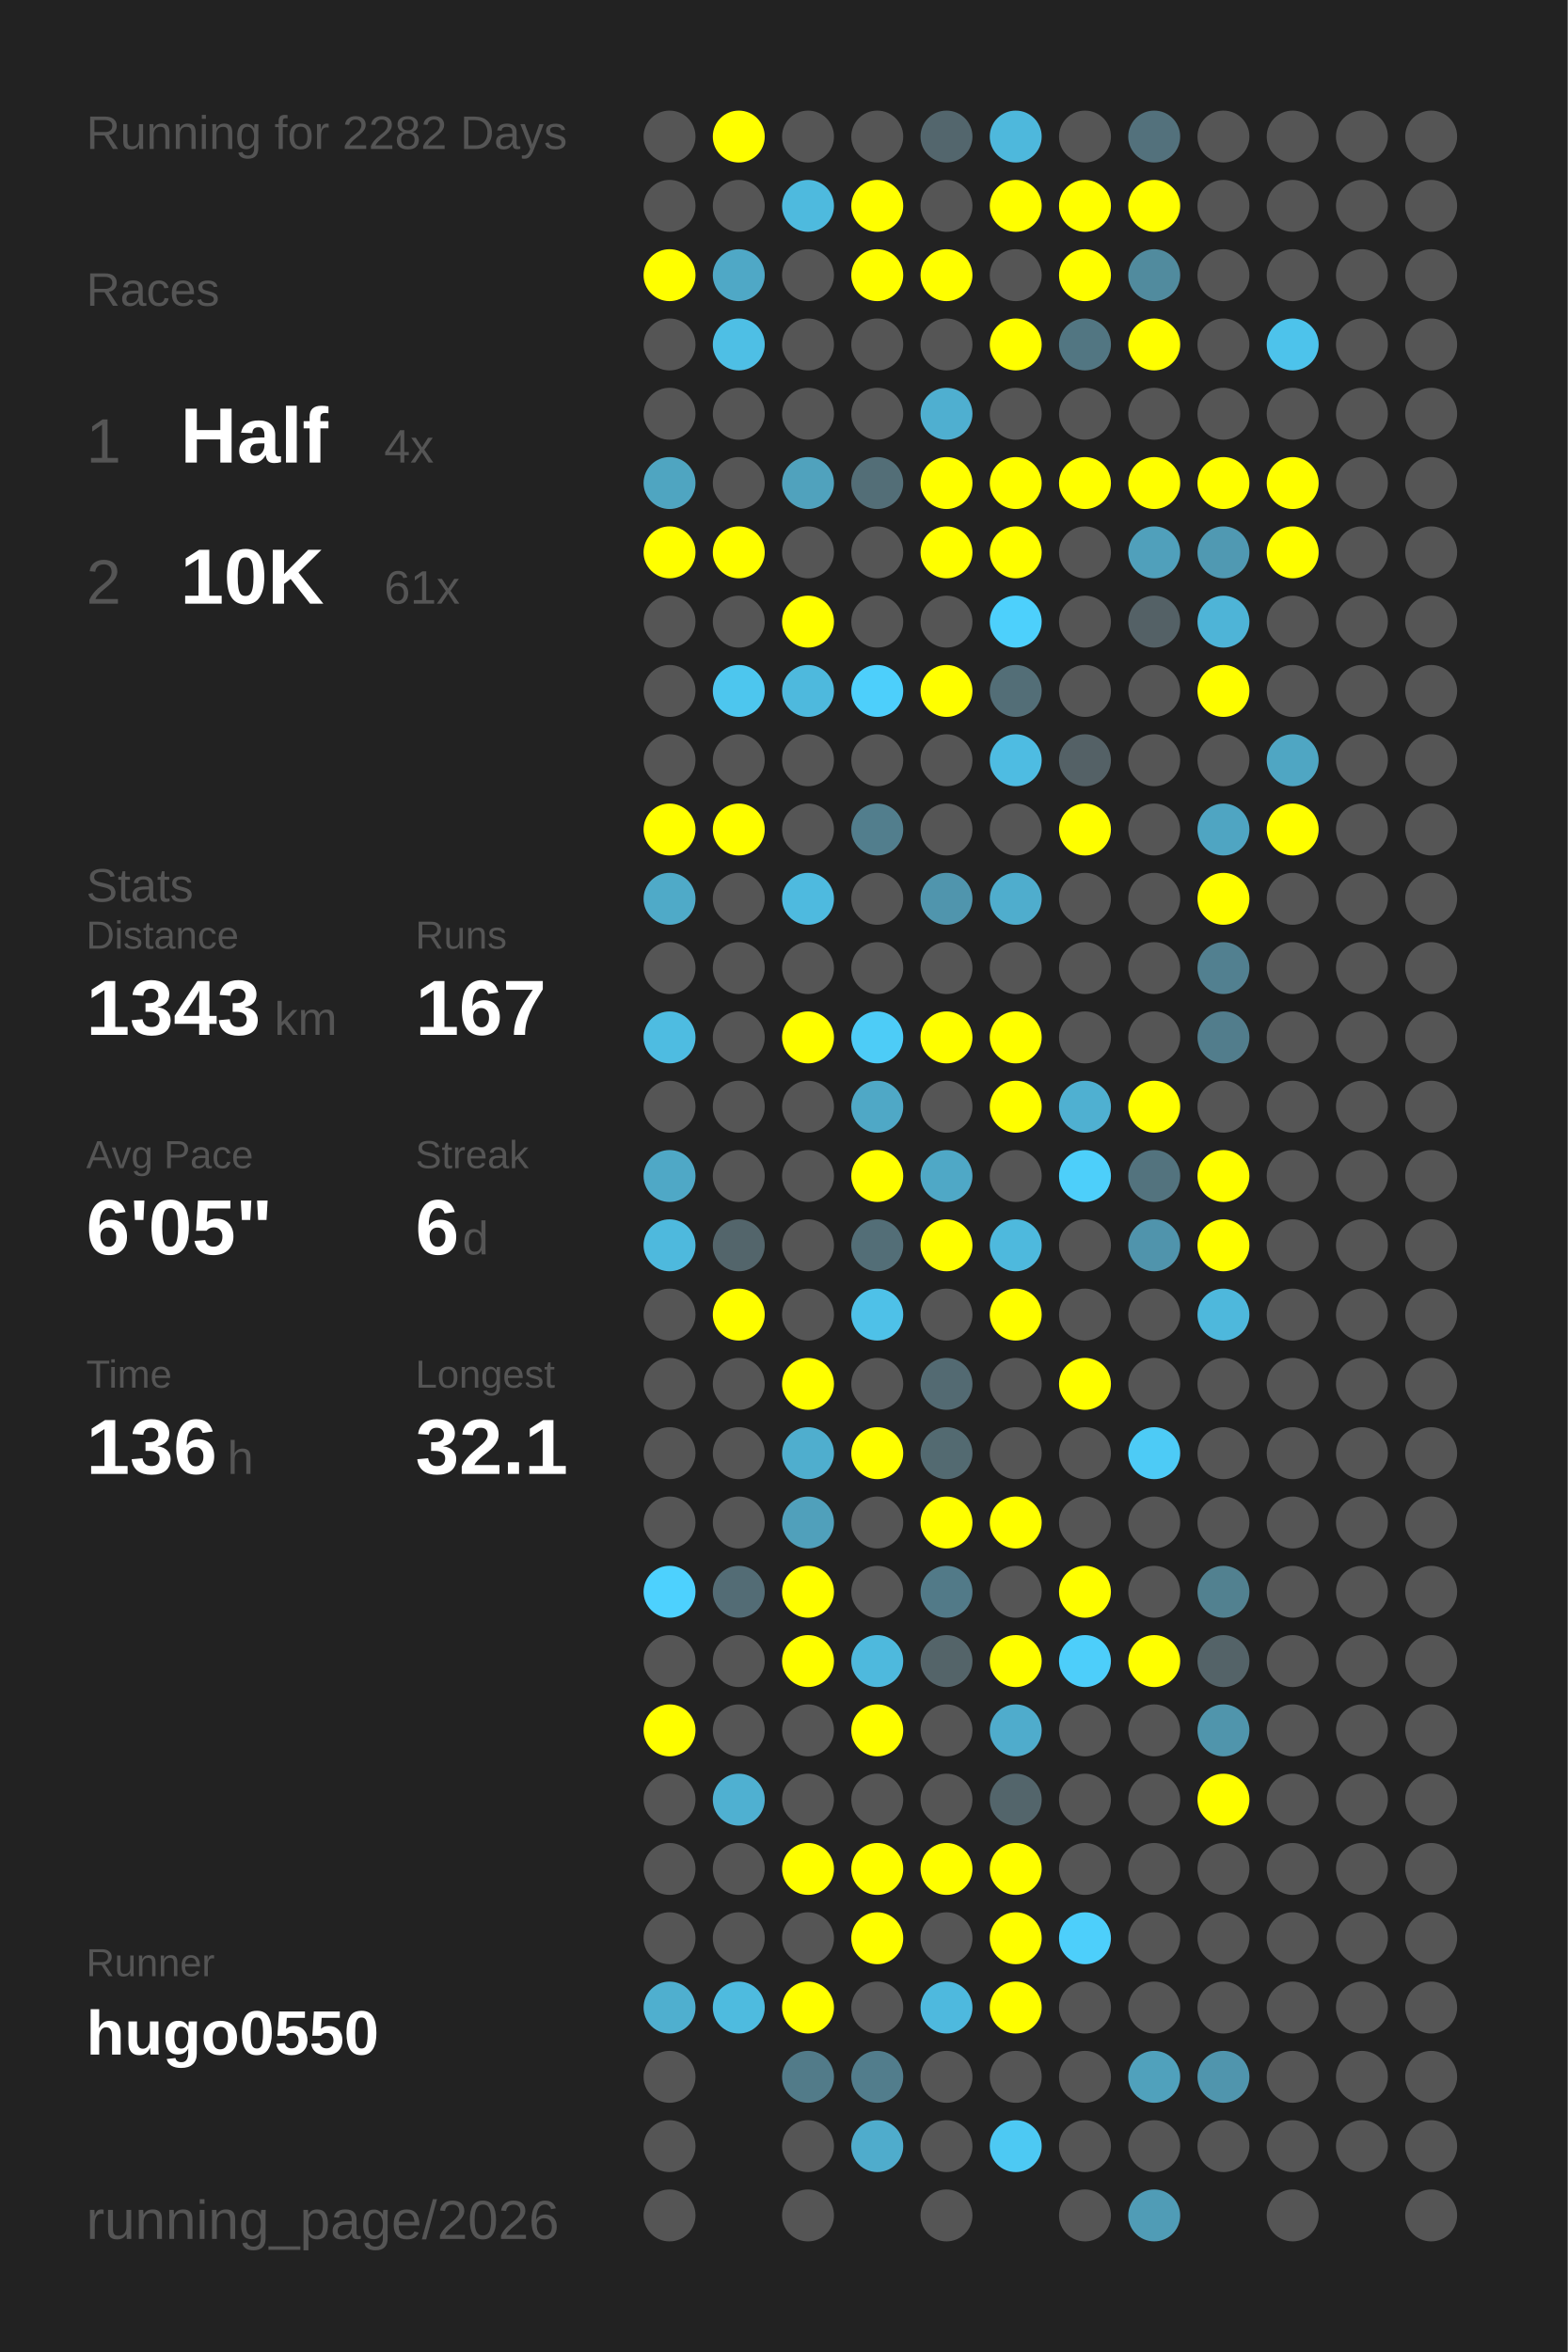
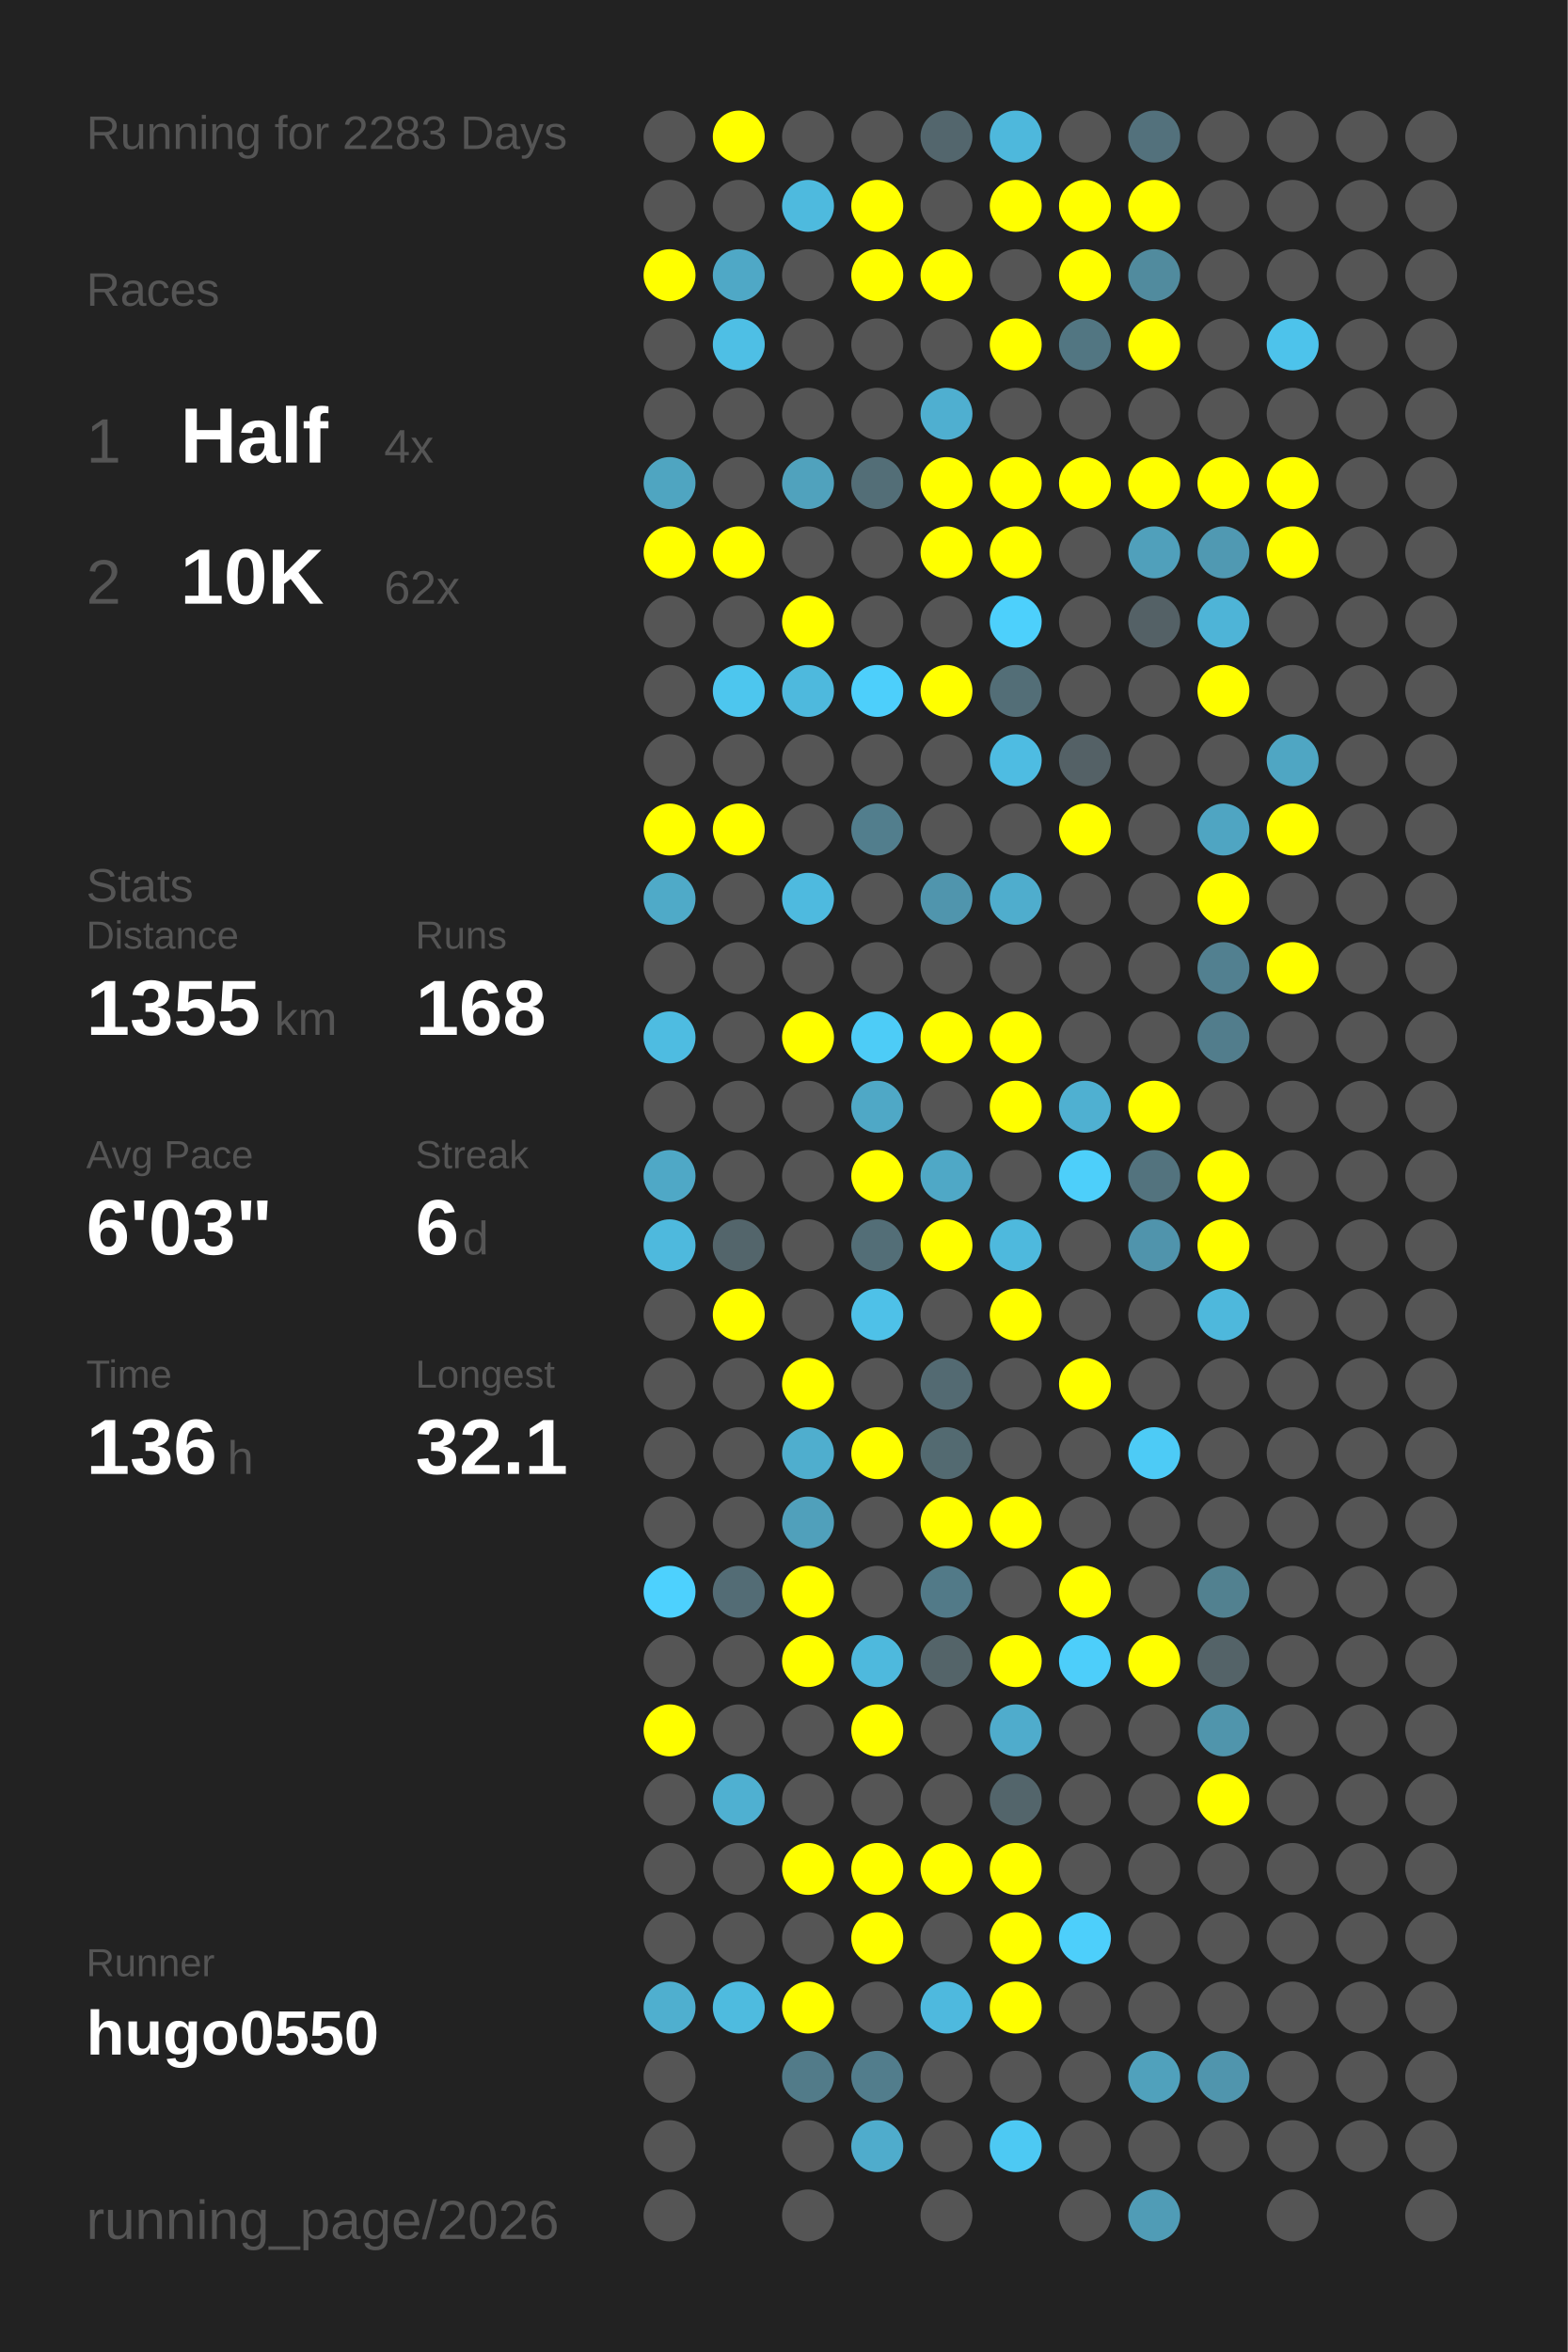
<svg xmlns="http://www.w3.org/2000/svg" baseProfile="full" height="300mm" version="1.1" viewBox="0,0,200,300" width="200mm">
  <defs />
  <rect fill="#222222" height="300" width="200" x="0" y="0" />
-   <text fill="#555555" style="font-size:6px; font-family:Arial;" x="11" y="19">Running for 2282 Days</text>
+   <text fill="#555555" style="font-size:6px; font-family:Arial;" x="11" y="19">Running for 2283 Days</text>
  <text fill="#555555" style="font-size:6px; font-family:Arial;" x="11" y="39">Races</text>
  <text fill="#555555" style="font-size:8px; font-family:Arial;" x="11" y="59">1</text>
  <text fill="#FFFFFF" style="font-size:10px; font-family:Arial; font-weight:bold;" x="23" y="59">Half</text>
  <text fill="#555555" style="font-size:6px; font-family:Arial;" x="49" y="59">4x</text>
  <text fill="#555555" style="font-size:8px; font-family:Arial;" x="11" y="77">2</text>
  <text fill="#FFFFFF" style="font-size:10px; font-family:Arial; font-weight:bold;" x="23" y="77">10K</text>
-   <text fill="#555555" style="font-size:6px; font-family:Arial;" x="49" y="77">61x</text>
+   <text fill="#555555" style="font-size:6px; font-family:Arial;" x="49" y="77">62x</text>
  <text fill="#555555" style="font-size:6px; font-family:Arial;" x="11" y="115">Stats</text>
  <text fill="#555555" style="font-size:5px; font-family:Arial;" x="11" y="121">Distance</text>
-   <text fill="#FFFFFF" style="font-size:10px; font-family:Arial; font-weight:bold;" x="11" y="132">1343</text>
+   <text fill="#FFFFFF" style="font-size:10px; font-family:Arial; font-weight:bold;" x="11" y="132">1355</text>
  <text fill="#555555" style="font-size:6px; font-family:Arial;" x="35" y="132">km</text>
  <text fill="#555555" style="font-size:5px; font-family:Arial;" x="53" y="121">Runs</text>
-   <text fill="#FFFFFF" style="font-size:10px; font-family:Arial; font-weight:bold;" x="53" y="132">167</text>
+   <text fill="#FFFFFF" style="font-size:10px; font-family:Arial; font-weight:bold;" x="53" y="132">168</text>
  <text fill="#555555" style="font-size:5px; font-family:Arial;" x="11" y="149">Avg Pace</text>
-   <text fill="#FFFFFF" style="font-size:10px; font-family:Arial; font-weight:bold;" x="11" y="160">6'05"</text>
+   <text fill="#FFFFFF" style="font-size:10px; font-family:Arial; font-weight:bold;" x="11" y="160">6'03"</text>
  <text fill="#555555" style="font-size:5px; font-family:Arial;" x="53" y="149">Streak</text>
  <text fill="#FFFFFF" style="font-size:10px; font-family:Arial; font-weight:bold;" x="53" y="160">6</text>
  <text fill="#555555" style="font-size:6px; font-family:Arial;" x="59" y="160">d</text>
  <text fill="#555555" style="font-size:5px; font-family:Arial;" x="11" y="177">Time</text>
  <text fill="#FFFFFF" style="font-size:10px; font-family:Arial; font-weight:bold;" x="11" y="188">136</text>
  <text fill="#555555" style="font-size:6px; font-family:Arial;" x="29" y="188">h</text>
  <text fill="#555555" style="font-size:5px; font-family:Arial;" x="53" y="177">Longest</text>
  <text fill="#FFFFFF" style="font-size:10px; font-family:Arial; font-weight:bold;" x="53" y="188">32.1</text>
  <text fill="#555555" style="font-size:5px; font-family:Arial;" x="11" y="252.065">Runner</text>
  <text fill="#FFFFFF" style="font-size:8px; font-family:Arial; font-weight:bold;" x="11" y="262.065">hugo0550</text>
  <text fill="#555555" style="font-size:7px; font-family:Arial;" x="11" y="285.581">running_page/2026</text>
  <circle cx="85.417" cy="17.419" fill="#555555" r="3.312" />
  <circle cx="85.417" cy="26.258" fill="#555555" r="3.312" />
  <circle cx="85.417" cy="35.097" fill="#FFFF00" r="3.312" />
  <circle cx="85.417" cy="43.935" fill="#555555" r="3.312" />
  <circle cx="85.417" cy="52.774" fill="#555555" r="3.312" />
  <circle cx="85.417" cy="61.613" fill="#4fa5c1" r="3.312" />
  <circle cx="85.417" cy="70.452" fill="#FFFF00" r="3.312" />
  <circle cx="85.417" cy="79.29" fill="#555555" r="3.312" />
  <circle cx="85.417" cy="88.129" fill="#555555" r="3.312" />
  <circle cx="85.417" cy="96.968" fill="#555555" r="3.312" />
  <circle cx="85.417" cy="105.806" fill="#FFFF00" r="3.312" />
  <circle cx="85.417" cy="114.645" fill="#4faac8" r="3.312" />
  <circle cx="85.417" cy="123.484" fill="#555555" r="3.312" />
  <circle cx="85.417" cy="132.323" fill="#4ebce1" r="3.312" />
  <circle cx="85.417" cy="141.161" fill="#555555" r="3.312" />
  <circle cx="85.417" cy="150" fill="#4fa8c6" r="3.312" />
  <circle cx="85.417" cy="158.839" fill="#4eb9dd" r="3.312" />
  <circle cx="85.417" cy="167.677" fill="#555555" r="3.312" />
  <circle cx="85.417" cy="176.516" fill="#555555" r="3.312" />
  <circle cx="85.417" cy="185.355" fill="#555555" r="3.312" />
  <circle cx="85.417" cy="194.194" fill="#555555" r="3.312" />
  <circle cx="85.417" cy="203.032" fill="#4dd1fe" r="3.312" />
  <circle cx="85.417" cy="211.871" fill="#555555" r="3.312" />
  <circle cx="85.417" cy="220.71" fill="#FFFF00" r="3.312" />
  <circle cx="85.417" cy="229.548" fill="#555555" r="3.312" />
  <circle cx="85.417" cy="238.387" fill="#555555" r="3.312" />
  <circle cx="85.417" cy="247.226" fill="#555555" r="3.312" />
  <circle cx="85.417" cy="256.065" fill="#4fafcf" r="3.312" />
  <circle cx="85.417" cy="264.903" fill="#555555" r="3.312" />
  <circle cx="85.417" cy="273.742" fill="#555555" r="3.312" />
  <circle cx="85.417" cy="282.581" fill="#555555" r="3.312" />
  <circle cx="94.25" cy="17.419" fill="#FFFF00" r="3.312" />
  <circle cx="94.25" cy="26.258" fill="#555555" r="3.312" />
  <circle cx="94.25" cy="35.097" fill="#4fa8c6" r="3.312" />
  <circle cx="94.25" cy="43.935" fill="#4ebfe5" r="3.312" />
  <circle cx="94.25" cy="52.774" fill="#555555" r="3.312" />
  <circle cx="94.25" cy="61.613" fill="#555555" r="3.312" />
  <circle cx="94.25" cy="70.452" fill="#FFFF00" r="3.312" />
  <circle cx="94.25" cy="79.29" fill="#555555" r="3.312" />
  <circle cx="94.25" cy="88.129" fill="#4dc6ee" r="3.312" />
  <circle cx="94.25" cy="96.968" fill="#555555" r="3.312" />
  <circle cx="94.25" cy="105.806" fill="#FFFF00" r="3.312" />
  <circle cx="94.25" cy="114.645" fill="#555555" r="3.312" />
  <circle cx="94.25" cy="123.484" fill="#555555" r="3.312" />
  <circle cx="94.25" cy="132.323" fill="#555555" r="3.312" />
  <circle cx="94.25" cy="141.161" fill="#555555" r="3.312" />
  <circle cx="94.25" cy="150" fill="#555555" r="3.312" />
  <circle cx="94.25" cy="158.839" fill="#53656b" r="3.312" />
  <circle cx="94.25" cy="167.677" fill="#FFFF00" r="3.312" />
  <circle cx="94.25" cy="176.516" fill="#555555" r="3.312" />
  <circle cx="94.25" cy="185.355" fill="#555555" r="3.312" />
  <circle cx="94.25" cy="194.194" fill="#555555" r="3.312" />
  <circle cx="94.25" cy="203.032" fill="#536c75" r="3.312" />
  <circle cx="94.25" cy="211.871" fill="#555555" r="3.312" />
  <circle cx="94.25" cy="220.71" fill="#555555" r="3.312" />
  <circle cx="94.25" cy="229.548" fill="#4fb0d1" r="3.312" />
  <circle cx="94.25" cy="238.387" fill="#555555" r="3.312" />
  <circle cx="94.25" cy="247.226" fill="#555555" r="3.312" />
  <circle cx="94.25" cy="256.065" fill="#4ebbdf" r="3.312" />
  <circle cx="103.083" cy="17.419" fill="#555555" r="3.312" />
  <circle cx="103.083" cy="26.258" fill="#4ebade" r="3.312" />
  <circle cx="103.083" cy="35.097" fill="#555555" r="3.312" />
  <circle cx="103.083" cy="43.935" fill="#555555" r="3.312" />
  <circle cx="103.083" cy="52.774" fill="#555555" r="3.312" />
  <circle cx="103.083" cy="61.613" fill="#50a2bd" r="3.312" />
  <circle cx="103.083" cy="70.452" fill="#555555" r="3.312" />
  <circle cx="103.083" cy="79.29" fill="#FFFF00" r="3.312" />
  <circle cx="103.083" cy="88.129" fill="#4eb9dd" r="3.312" />
  <circle cx="103.083" cy="96.968" fill="#555555" r="3.312" />
  <circle cx="103.083" cy="105.806" fill="#555555" r="3.312" />
  <circle cx="103.083" cy="114.645" fill="#4ebadf" r="3.312" />
  <circle cx="103.083" cy="123.484" fill="#555555" r="3.312" />
  <circle cx="103.083" cy="132.323" fill="#FFFF00" r="3.312" />
  <circle cx="103.083" cy="141.161" fill="#555555" r="3.312" />
  <circle cx="103.083" cy="150" fill="#555555" r="3.312" />
  <circle cx="103.083" cy="158.839" fill="#555555" r="3.312" />
  <circle cx="103.083" cy="167.677" fill="#555555" r="3.312" />
  <circle cx="103.083" cy="176.516" fill="#FFFF00" r="3.312" />
  <circle cx="103.083" cy="185.355" fill="#4faece" r="3.312" />
  <circle cx="103.083" cy="194.194" fill="#50a0bb" r="3.312" />
  <circle cx="103.083" cy="203.032" fill="#FFFF00" r="3.312" />
  <circle cx="103.083" cy="211.871" fill="#FFFF00" r="3.312" />
  <circle cx="103.083" cy="220.71" fill="#555555" r="3.312" />
  <circle cx="103.083" cy="229.548" fill="#555555" r="3.312" />
  <circle cx="103.083" cy="238.387" fill="#FFFF00" r="3.312" />
  <circle cx="103.083" cy="247.226" fill="#555555" r="3.312" />
  <circle cx="103.083" cy="256.065" fill="#FFFF00" r="3.312" />
  <circle cx="103.083" cy="264.903" fill="#527b89" r="3.312" />
  <circle cx="103.083" cy="273.742" fill="#555555" r="3.312" />
  <circle cx="103.083" cy="282.581" fill="#555555" r="3.312" />
  <circle cx="111.917" cy="17.419" fill="#555555" r="3.312" />
  <circle cx="111.917" cy="26.258" fill="#FFFF00" r="3.312" />
  <circle cx="111.917" cy="35.097" fill="#FFFF00" r="3.312" />
  <circle cx="111.917" cy="43.935" fill="#555555" r="3.312" />
  <circle cx="111.917" cy="52.774" fill="#555555" r="3.312" />
  <circle cx="111.917" cy="61.613" fill="#536e77" r="3.312" />
  <circle cx="111.917" cy="70.452" fill="#555555" r="3.312" />
  <circle cx="111.917" cy="79.29" fill="#555555" r="3.312" />
  <circle cx="111.917" cy="88.129" fill="#4dcffb" r="3.312" />
  <circle cx="111.917" cy="96.968" fill="#555555" r="3.312" />
  <circle cx="111.917" cy="105.806" fill="#527e8d" r="3.312" />
  <circle cx="111.917" cy="114.645" fill="#555555" r="3.312" />
  <circle cx="111.917" cy="123.484" fill="#555555" r="3.312" />
  <circle cx="111.917" cy="132.323" fill="#4dccf7" r="3.312" />
  <circle cx="111.917" cy="141.161" fill="#4fa8c6" r="3.312" />
  <circle cx="111.917" cy="150" fill="#FFFF00" r="3.312" />
  <circle cx="111.917" cy="158.839" fill="#536e77" r="3.312" />
  <circle cx="111.917" cy="167.677" fill="#4ec1e8" r="3.312" />
  <circle cx="111.917" cy="176.516" fill="#555555" r="3.312" />
  <circle cx="111.917" cy="185.355" fill="#FFFF00" r="3.312" />
  <circle cx="111.917" cy="194.194" fill="#555555" r="3.312" />
  <circle cx="111.917" cy="203.032" fill="#555555" r="3.312" />
  <circle cx="111.917" cy="211.871" fill="#4eb9dd" r="3.312" />
  <circle cx="111.917" cy="220.71" fill="#FFFF00" r="3.312" />
  <circle cx="111.917" cy="229.548" fill="#555555" r="3.312" />
  <circle cx="111.917" cy="238.387" fill="#FFFF00" r="3.312" />
  <circle cx="111.917" cy="247.226" fill="#FFFF00" r="3.312" />
  <circle cx="111.917" cy="256.065" fill="#555555" r="3.312" />
  <circle cx="111.917" cy="264.903" fill="#527d8c" r="3.312" />
  <circle cx="111.917" cy="273.742" fill="#4faccc" r="3.312" />
  <circle cx="120.75" cy="17.419" fill="#53666d" r="3.312" />
  <circle cx="120.75" cy="26.258" fill="#555555" r="3.312" />
  <circle cx="120.75" cy="35.097" fill="#FFFF00" r="3.312" />
  <circle cx="120.75" cy="43.935" fill="#555555" r="3.312" />
  <circle cx="120.75" cy="52.774" fill="#4fafd0" r="3.312" />
  <circle cx="120.75" cy="61.613" fill="#FFFF00" r="3.312" />
  <circle cx="120.75" cy="70.452" fill="#FFFF00" r="3.312" />
  <circle cx="120.75" cy="79.29" fill="#555555" r="3.312" />
  <circle cx="120.75" cy="88.129" fill="#FFFF00" r="3.312" />
  <circle cx="120.75" cy="96.968" fill="#555555" r="3.312" />
  <circle cx="120.75" cy="105.806" fill="#555555" r="3.312" />
  <circle cx="120.75" cy="114.645" fill="#5095ad" r="3.312" />
  <circle cx="120.75" cy="123.484" fill="#555555" r="3.312" />
  <circle cx="120.75" cy="132.323" fill="#FFFF00" r="3.312" />
  <circle cx="120.75" cy="141.161" fill="#555555" r="3.312" />
  <circle cx="120.75" cy="150" fill="#4fa8c6" r="3.312" />
  <circle cx="120.75" cy="158.839" fill="#FFFF00" r="3.312" />
  <circle cx="120.75" cy="167.677" fill="#555555" r="3.312" />
  <circle cx="120.75" cy="176.516" fill="#536a72" r="3.312" />
  <circle cx="120.75" cy="185.355" fill="#536a71" r="3.312" />
  <circle cx="120.75" cy="194.194" fill="#FFFF00" r="3.312" />
  <circle cx="120.75" cy="203.032" fill="#527a88" r="3.312" />
  <circle cx="120.75" cy="211.871" fill="#546469" r="3.312" />
  <circle cx="120.75" cy="220.71" fill="#555555" r="3.312" />
  <circle cx="120.75" cy="229.548" fill="#555555" r="3.312" />
  <circle cx="120.75" cy="238.387" fill="#FFFF00" r="3.312" />
  <circle cx="120.75" cy="247.226" fill="#555555" r="3.312" />
  <circle cx="120.75" cy="256.065" fill="#4eb9de" r="3.312" />
  <circle cx="120.75" cy="264.903" fill="#555555" r="3.312" />
  <circle cx="120.75" cy="273.742" fill="#555555" r="3.312" />
  <circle cx="120.75" cy="282.581" fill="#555555" r="3.312" />
  <circle cx="129.583" cy="17.419" fill="#4eb8dc" r="3.312" />
  <circle cx="129.583" cy="26.258" fill="#FFFF00" r="3.312" />
  <circle cx="129.583" cy="35.097" fill="#555555" r="3.312" />
  <circle cx="129.583" cy="43.935" fill="#FFFF00" r="3.312" />
  <circle cx="129.583" cy="52.774" fill="#555555" r="3.312" />
  <circle cx="129.583" cy="61.613" fill="#FFFF00" r="3.312" />
  <circle cx="129.583" cy="70.452" fill="#FFFF00" r="3.312" />
  <circle cx="129.583" cy="79.29" fill="#4dd0fc" r="3.312" />
  <circle cx="129.583" cy="88.129" fill="#536e77" r="3.312" />
  <circle cx="129.583" cy="96.968" fill="#4ebce2" r="3.312" />
  <circle cx="129.583" cy="105.806" fill="#555555" r="3.312" />
  <circle cx="129.583" cy="114.645" fill="#4fadcd" r="3.312" />
  <circle cx="129.583" cy="123.484" fill="#555555" r="3.312" />
  <circle cx="129.583" cy="132.323" fill="#FFFF00" r="3.312" />
  <circle cx="129.583" cy="141.161" fill="#FFFF00" r="3.312" />
  <circle cx="129.583" cy="150" fill="#555555" r="3.312" />
  <circle cx="129.583" cy="158.839" fill="#4eb9dd" r="3.312" />
  <circle cx="129.583" cy="167.677" fill="#FFFF00" r="3.312" />
  <circle cx="129.583" cy="176.516" fill="#555555" r="3.312" />
  <circle cx="129.583" cy="185.355" fill="#555555" r="3.312" />
  <circle cx="129.583" cy="194.194" fill="#FFFF00" r="3.312" />
  <circle cx="129.583" cy="203.032" fill="#555555" r="3.312" />
  <circle cx="129.583" cy="211.871" fill="#FFFF00" r="3.312" />
  <circle cx="129.583" cy="220.71" fill="#4faccc" r="3.312" />
  <circle cx="129.583" cy="229.548" fill="#53656b" r="3.312" />
  <circle cx="129.583" cy="238.387" fill="#FFFF00" r="3.312" />
  <circle cx="129.583" cy="247.226" fill="#FFFF00" r="3.312" />
  <circle cx="129.583" cy="256.065" fill="#FFFF00" r="3.312" />
  <circle cx="129.583" cy="264.903" fill="#555555" r="3.312" />
  <circle cx="129.583" cy="273.742" fill="#4dc9f3" r="3.312" />
  <circle cx="138.417" cy="17.419" fill="#555555" r="3.312" />
  <circle cx="138.417" cy="26.258" fill="#FFFF00" r="3.312" />
  <circle cx="138.417" cy="35.097" fill="#FFFF00" r="3.312" />
  <circle cx="138.417" cy="43.935" fill="#527682" r="3.312" />
  <circle cx="138.417" cy="52.774" fill="#555555" r="3.312" />
  <circle cx="138.417" cy="61.613" fill="#FFFF00" r="3.312" />
  <circle cx="138.417" cy="70.452" fill="#555555" r="3.312" />
  <circle cx="138.417" cy="79.29" fill="#555555" r="3.312" />
  <circle cx="138.417" cy="88.129" fill="#555555" r="3.312" />
  <circle cx="138.417" cy="96.968" fill="#546166" r="3.312" />
  <circle cx="138.417" cy="105.806" fill="#FFFF00" r="3.312" />
  <circle cx="138.417" cy="114.645" fill="#555555" r="3.312" />
  <circle cx="138.417" cy="123.484" fill="#555555" r="3.312" />
  <circle cx="138.417" cy="132.323" fill="#555555" r="3.312" />
  <circle cx="138.417" cy="141.161" fill="#4fb0d1" r="3.312" />
  <circle cx="138.417" cy="150" fill="#4dcffa" r="3.312" />
  <circle cx="138.417" cy="158.839" fill="#555555" r="3.312" />
  <circle cx="138.417" cy="167.677" fill="#555555" r="3.312" />
  <circle cx="138.417" cy="176.516" fill="#FFFF00" r="3.312" />
  <circle cx="138.417" cy="185.355" fill="#555555" r="3.312" />
  <circle cx="138.417" cy="194.194" fill="#555555" r="3.312" />
  <circle cx="138.417" cy="203.032" fill="#FFFF00" r="3.312" />
  <circle cx="138.417" cy="211.871" fill="#4dcefa" r="3.312" />
  <circle cx="138.417" cy="220.71" fill="#555555" r="3.312" />
  <circle cx="138.417" cy="229.548" fill="#555555" r="3.312" />
  <circle cx="138.417" cy="238.387" fill="#555555" r="3.312" />
  <circle cx="138.417" cy="247.226" fill="#4dcffb" r="3.312" />
  <circle cx="138.417" cy="256.065" fill="#555555" r="3.312" />
  <circle cx="138.417" cy="264.903" fill="#555555" r="3.312" />
  <circle cx="138.417" cy="273.742" fill="#555555" r="3.312" />
  <circle cx="138.417" cy="282.581" fill="#555555" r="3.312" />
  <circle cx="147.25" cy="17.419" fill="#53717c" r="3.312" />
  <circle cx="147.25" cy="26.258" fill="#FFFF00" r="3.312" />
  <circle cx="147.25" cy="35.097" fill="#518b9e" r="3.312" />
  <circle cx="147.25" cy="43.935" fill="#FFFF00" r="3.312" />
  <circle cx="147.25" cy="52.774" fill="#555555" r="3.312" />
  <circle cx="147.25" cy="61.613" fill="#FFFF00" r="3.312" />
  <circle cx="147.25" cy="70.452" fill="#50a0bb" r="3.312" />
  <circle cx="147.25" cy="79.29" fill="#546166" r="3.312" />
  <circle cx="147.25" cy="88.129" fill="#555555" r="3.312" />
  <circle cx="147.25" cy="96.968" fill="#555555" r="3.312" />
  <circle cx="147.25" cy="105.806" fill="#555555" r="3.312" />
  <circle cx="147.25" cy="114.645" fill="#555555" r="3.312" />
  <circle cx="147.25" cy="123.484" fill="#555555" r="3.312" />
  <circle cx="147.25" cy="132.323" fill="#555555" r="3.312" />
  <circle cx="147.25" cy="141.161" fill="#FFFF00" r="3.312" />
  <circle cx="147.25" cy="150" fill="#53737e" r="3.312" />
  <circle cx="147.25" cy="158.839" fill="#5094ac" r="3.312" />
  <circle cx="147.25" cy="167.677" fill="#555555" r="3.312" />
  <circle cx="147.25" cy="176.516" fill="#555555" r="3.312" />
  <circle cx="147.25" cy="185.355" fill="#4dcbf6" r="3.312" />
  <circle cx="147.25" cy="194.194" fill="#555555" r="3.312" />
  <circle cx="147.25" cy="203.032" fill="#555555" r="3.312" />
  <circle cx="147.25" cy="211.871" fill="#FFFF00" r="3.312" />
  <circle cx="147.25" cy="220.71" fill="#555555" r="3.312" />
  <circle cx="147.25" cy="229.548" fill="#555555" r="3.312" />
  <circle cx="147.25" cy="238.387" fill="#555555" r="3.312" />
  <circle cx="147.25" cy="247.226" fill="#555555" r="3.312" />
  <circle cx="147.25" cy="256.065" fill="#555555" r="3.312" />
  <circle cx="147.25" cy="264.903" fill="#50a1bc" r="3.312" />
  <circle cx="147.25" cy="273.742" fill="#555555" r="3.312" />
  <circle cx="147.25" cy="282.581" fill="#509cb6" r="3.312" />
  <circle cx="156.083" cy="17.419" fill="#555555" r="3.312" />
  <circle cx="156.083" cy="26.258" fill="#555555" r="3.312" />
  <circle cx="156.083" cy="35.097" fill="#555555" r="3.312" />
  <circle cx="156.083" cy="43.935" fill="#555555" r="3.312" />
  <circle cx="156.083" cy="52.774" fill="#555555" r="3.312" />
  <circle cx="156.083" cy="61.613" fill="#FFFF00" r="3.312" />
  <circle cx="156.083" cy="70.452" fill="#5099b2" r="3.312" />
  <circle cx="156.083" cy="79.29" fill="#4eb4d7" r="3.312" />
  <circle cx="156.083" cy="88.129" fill="#FFFF00" r="3.312" />
  <circle cx="156.083" cy="96.968" fill="#555555" r="3.312" />
  <circle cx="156.083" cy="105.806" fill="#4fa5c2" r="3.312" />
  <circle cx="156.083" cy="114.645" fill="#FFFF00" r="3.312" />
  <circle cx="156.083" cy="123.484" fill="#528090" r="3.312" />
  <circle cx="156.083" cy="132.323" fill="#527d8c" r="3.312" />
  <circle cx="156.083" cy="141.161" fill="#555555" r="3.312" />
  <circle cx="156.083" cy="150" fill="#FFFF00" r="3.312" />
  <circle cx="156.083" cy="158.839" fill="#FFFF00" r="3.312" />
  <circle cx="156.083" cy="167.677" fill="#4eb8dc" r="3.312" />
  <circle cx="156.083" cy="176.516" fill="#555555" r="3.312" />
  <circle cx="156.083" cy="185.355" fill="#555555" r="3.312" />
  <circle cx="156.083" cy="194.194" fill="#555555" r="3.312" />
  <circle cx="156.083" cy="203.032" fill="#528190" r="3.312" />
  <circle cx="156.083" cy="211.871" fill="#546368" r="3.312" />
  <circle cx="156.083" cy="220.71" fill="#5095ac" r="3.312" />
  <circle cx="156.083" cy="229.548" fill="#FFFF00" r="3.312" />
  <circle cx="156.083" cy="238.387" fill="#555555" r="3.312" />
  <circle cx="156.083" cy="247.226" fill="#555555" r="3.312" />
  <circle cx="156.083" cy="256.065" fill="#555555" r="3.312" />
  <circle cx="156.083" cy="264.903" fill="#5095ad" r="3.312" />
  <circle cx="156.083" cy="273.742" fill="#555555" r="3.312" />
  <circle cx="164.917" cy="17.419" fill="#555555" r="3.312" />
  <circle cx="164.917" cy="26.258" fill="#555555" r="3.312" />
  <circle cx="164.917" cy="35.097" fill="#555555" r="3.312" />
  <circle cx="164.917" cy="43.935" fill="#4dc3eb" r="3.312" />
  <circle cx="164.917" cy="52.774" fill="#555555" r="3.312" />
  <circle cx="164.917" cy="61.613" fill="#FFFF00" r="3.312" />
  <circle cx="164.917" cy="70.452" fill="#FFFF00" r="3.312" />
  <circle cx="164.917" cy="79.29" fill="#555555" r="3.312" />
  <circle cx="164.917" cy="88.129" fill="#555555" r="3.312" />
  <circle cx="164.917" cy="96.968" fill="#4fa6c3" r="3.312" />
  <circle cx="164.917" cy="105.806" fill="#FFFF00" r="3.312" />
  <circle cx="164.917" cy="114.645" fill="#555555" r="3.312" />
-   <circle cx="164.917" cy="123.484" fill="#555555" r="3.312" />
+   <circle cx="164.917" cy="123.484" fill="#FFFF00" r="3.312" />
  <circle cx="164.917" cy="132.323" fill="#555555" r="3.312" />
  <circle cx="164.917" cy="141.161" fill="#555555" r="3.312" />
  <circle cx="164.917" cy="150" fill="#555555" r="3.312" />
  <circle cx="164.917" cy="158.839" fill="#555555" r="3.312" />
  <circle cx="164.917" cy="167.677" fill="#555555" r="3.312" />
  <circle cx="164.917" cy="176.516" fill="#555555" r="3.312" />
  <circle cx="164.917" cy="185.355" fill="#555555" r="3.312" />
  <circle cx="164.917" cy="194.194" fill="#555555" r="3.312" />
  <circle cx="164.917" cy="203.032" fill="#555555" r="3.312" />
  <circle cx="164.917" cy="211.871" fill="#555555" r="3.312" />
  <circle cx="164.917" cy="220.71" fill="#555555" r="3.312" />
  <circle cx="164.917" cy="229.548" fill="#555555" r="3.312" />
  <circle cx="164.917" cy="238.387" fill="#555555" r="3.312" />
  <circle cx="164.917" cy="247.226" fill="#555555" r="3.312" />
  <circle cx="164.917" cy="256.065" fill="#555555" r="3.312" />
  <circle cx="164.917" cy="264.903" fill="#555555" r="3.312" />
  <circle cx="164.917" cy="273.742" fill="#555555" r="3.312" />
  <circle cx="164.917" cy="282.581" fill="#555555" r="3.312" />
  <circle cx="173.75" cy="17.419" fill="#555555" r="3.312" />
  <circle cx="173.75" cy="26.258" fill="#555555" r="3.312" />
  <circle cx="173.75" cy="35.097" fill="#555555" r="3.312" />
  <circle cx="173.75" cy="43.935" fill="#555555" r="3.312" />
  <circle cx="173.75" cy="52.774" fill="#555555" r="3.312" />
  <circle cx="173.75" cy="61.613" fill="#555555" r="3.312" />
  <circle cx="173.75" cy="70.452" fill="#555555" r="3.312" />
  <circle cx="173.75" cy="79.29" fill="#555555" r="3.312" />
  <circle cx="173.75" cy="88.129" fill="#555555" r="3.312" />
  <circle cx="173.75" cy="96.968" fill="#555555" r="3.312" />
  <circle cx="173.75" cy="105.806" fill="#555555" r="3.312" />
  <circle cx="173.75" cy="114.645" fill="#555555" r="3.312" />
  <circle cx="173.75" cy="123.484" fill="#555555" r="3.312" />
  <circle cx="173.75" cy="132.323" fill="#555555" r="3.312" />
  <circle cx="173.75" cy="141.161" fill="#555555" r="3.312" />
  <circle cx="173.75" cy="150" fill="#555555" r="3.312" />
  <circle cx="173.75" cy="158.839" fill="#555555" r="3.312" />
  <circle cx="173.75" cy="167.677" fill="#555555" r="3.312" />
  <circle cx="173.75" cy="176.516" fill="#555555" r="3.312" />
  <circle cx="173.75" cy="185.355" fill="#555555" r="3.312" />
  <circle cx="173.75" cy="194.194" fill="#555555" r="3.312" />
  <circle cx="173.75" cy="203.032" fill="#555555" r="3.312" />
  <circle cx="173.75" cy="211.871" fill="#555555" r="3.312" />
  <circle cx="173.75" cy="220.71" fill="#555555" r="3.312" />
  <circle cx="173.75" cy="229.548" fill="#555555" r="3.312" />
  <circle cx="173.75" cy="238.387" fill="#555555" r="3.312" />
  <circle cx="173.75" cy="247.226" fill="#555555" r="3.312" />
  <circle cx="173.75" cy="256.065" fill="#555555" r="3.312" />
  <circle cx="173.75" cy="264.903" fill="#555555" r="3.312" />
  <circle cx="173.75" cy="273.742" fill="#555555" r="3.312" />
  <circle cx="182.583" cy="17.419" fill="#555555" r="3.312" />
  <circle cx="182.583" cy="26.258" fill="#555555" r="3.312" />
  <circle cx="182.583" cy="35.097" fill="#555555" r="3.312" />
  <circle cx="182.583" cy="43.935" fill="#555555" r="3.312" />
  <circle cx="182.583" cy="52.774" fill="#555555" r="3.312" />
  <circle cx="182.583" cy="61.613" fill="#555555" r="3.312" />
  <circle cx="182.583" cy="70.452" fill="#555555" r="3.312" />
  <circle cx="182.583" cy="79.29" fill="#555555" r="3.312" />
  <circle cx="182.583" cy="88.129" fill="#555555" r="3.312" />
  <circle cx="182.583" cy="96.968" fill="#555555" r="3.312" />
  <circle cx="182.583" cy="105.806" fill="#555555" r="3.312" />
  <circle cx="182.583" cy="114.645" fill="#555555" r="3.312" />
  <circle cx="182.583" cy="123.484" fill="#555555" r="3.312" />
  <circle cx="182.583" cy="132.323" fill="#555555" r="3.312" />
  <circle cx="182.583" cy="141.161" fill="#555555" r="3.312" />
  <circle cx="182.583" cy="150" fill="#555555" r="3.312" />
  <circle cx="182.583" cy="158.839" fill="#555555" r="3.312" />
  <circle cx="182.583" cy="167.677" fill="#555555" r="3.312" />
  <circle cx="182.583" cy="176.516" fill="#555555" r="3.312" />
  <circle cx="182.583" cy="185.355" fill="#555555" r="3.312" />
  <circle cx="182.583" cy="194.194" fill="#555555" r="3.312" />
  <circle cx="182.583" cy="203.032" fill="#555555" r="3.312" />
  <circle cx="182.583" cy="211.871" fill="#555555" r="3.312" />
  <circle cx="182.583" cy="220.71" fill="#555555" r="3.312" />
  <circle cx="182.583" cy="229.548" fill="#555555" r="3.312" />
  <circle cx="182.583" cy="238.387" fill="#555555" r="3.312" />
  <circle cx="182.583" cy="247.226" fill="#555555" r="3.312" />
  <circle cx="182.583" cy="256.065" fill="#555555" r="3.312" />
  <circle cx="182.583" cy="264.903" fill="#555555" r="3.312" />
  <circle cx="182.583" cy="273.742" fill="#555555" r="3.312" />
  <circle cx="182.583" cy="282.581" fill="#555555" r="3.312" />
</svg>
